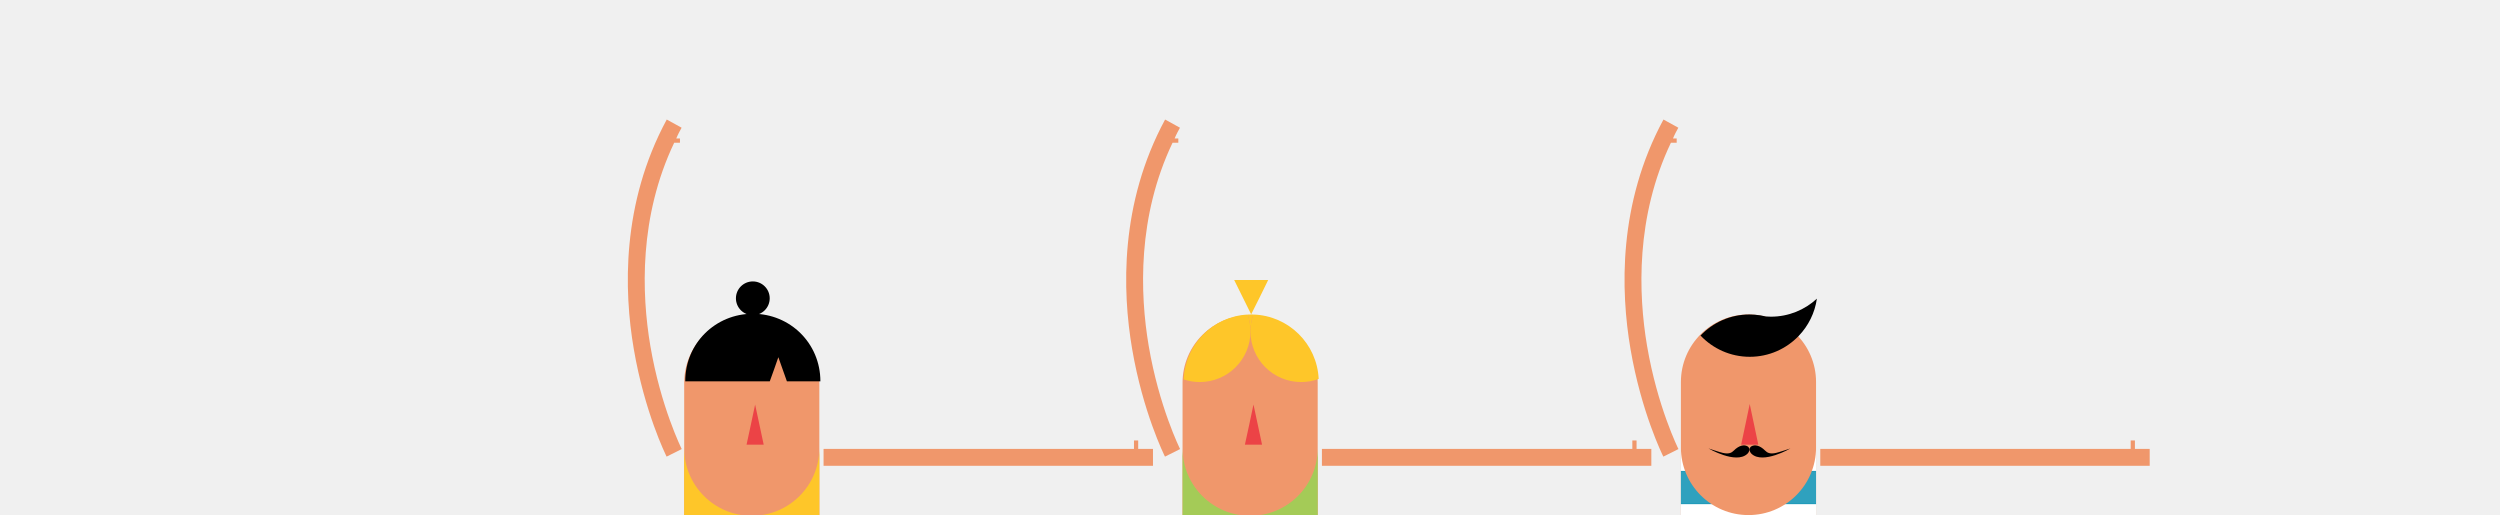
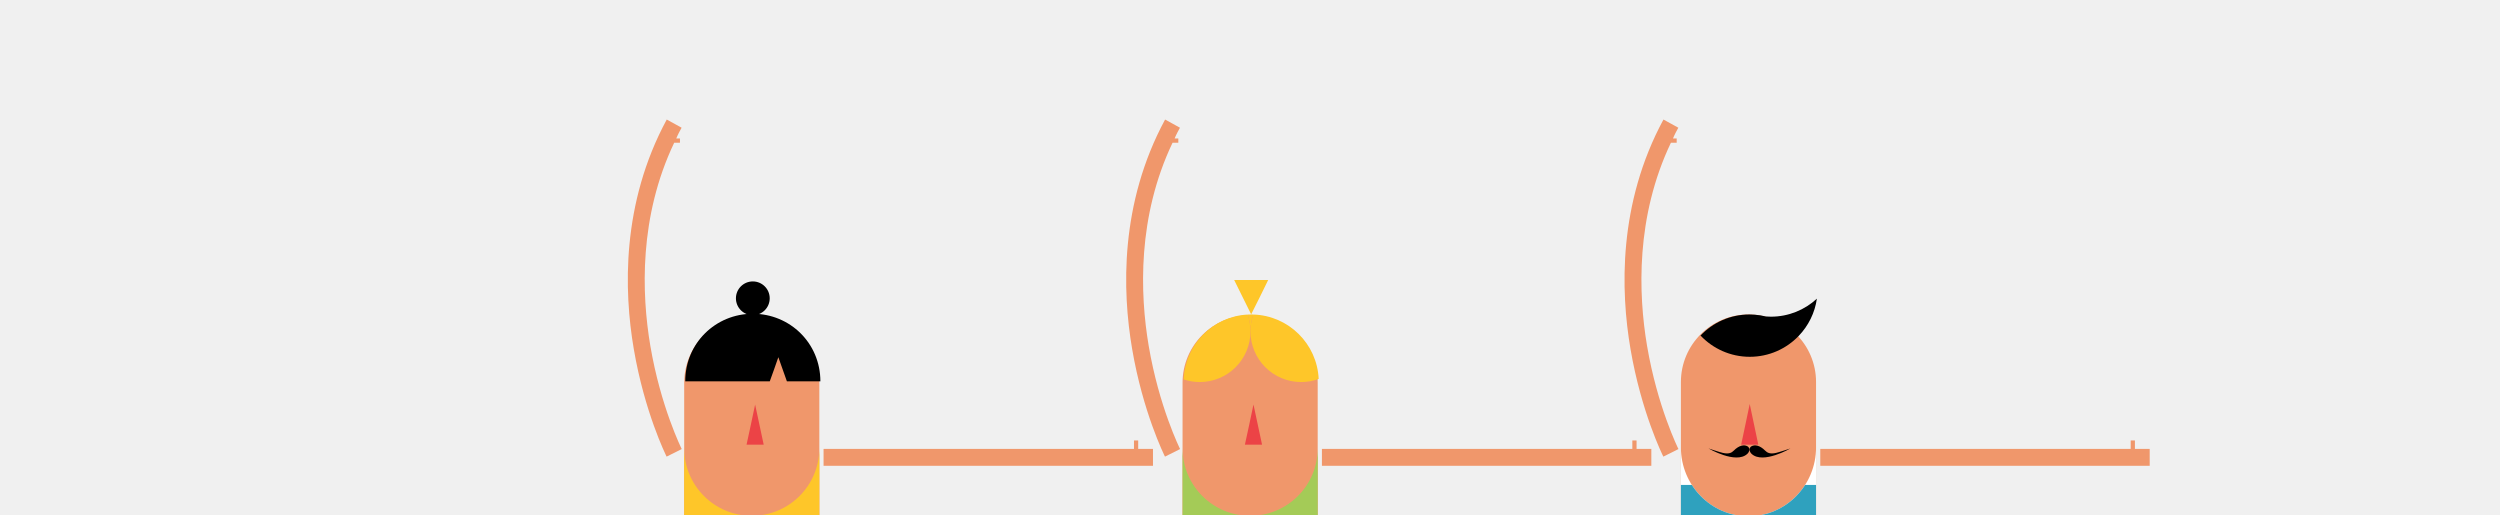
- <svg xmlns="http://www.w3.org/2000/svg" xmlns:xlink="http://www.w3.org/1999/xlink" version="1.1" id="Capa_1" x="0px" y="0px" width="1183.887px" height="243.761px" viewBox="0 0 1183.887 243.761" enable-background="new 0 0 1183.887 243.761" xml:space="preserve">
-   <pattern x="-318" y="-2655.42" width="114" height="20" patternUnits="userSpaceOnUse" id="Nueva_muestra_de_motivo_4" viewBox="0 -20 114 20" overflow="visible">
-     <g>
-       <polygon fill="none" points="0,0 114,0 114,-20 0,-20   " />
-       <polygon fill="#FFFFFF" points="114,0 0,0 0,-10 114,-10   " />
-       <polygon fill="#2FA1BE" points="114,-10 0,-10 0,-20 114,-20   " />
-     </g>
-   </pattern>
+ <svg xmlns="http://www.w3.org/2000/svg" xmlns:xlink="http://www.w3.org/1999/xlink" version="1.1" id="Capa_1" x="0px" y="0px" width="1183.887px" height="243.762px" viewBox="0 0 1183.887 243.762" enable-background="new 0 0 1183.887 243.762" xml:space="preserve">
  <g>
-     <path fill="#F0976B" d="M320.247,65.58c0.809-2,1.643-3.452,2.531-5.099l-7.039-3.876c-21.463,39.746-20.336,81.01-15.611,108.66   c5.104,29.865,15.129,50.123,15.553,50.972l7.157-3.585c-0.1-0.199-9.988-20.105-14.866-48.865   c-4.193-24.727-5.381-61.207,11.303-96.207H322v-2H320.247z" />
+     <path fill="#F0976B" d="M320.247,65.58c0.809-2,1.643-3.452,2.53-5.099l-7.039-3.876c-21.463,39.746-20.336,81.01-15.61,108.66   c5.104,29.864,15.129,50.123,15.553,50.972l7.157-3.585c-0.101-0.199-9.988-20.105-14.866-48.865   c-4.193-24.727-5.381-61.207,11.303-96.207H322v-2H320.247z" />
    <g>
      <polygon fill="#F0976B" points="390,212.58 537,212.58 537,208.58 539,208.58 539,212.58 546,212.58 546,220.58 390,220.58   " />
    </g>
    <path fill="#F0976B" d="M356,149.27c-17.674,0-32,14.326-32,32v144c0,17.673,14.326,32,32,32c17.672,0,32-14.327,32-32v-144   C388,163.596,373.672,149.27,356,149.27z" />
    <polygon fill="#EC4346" points="357.593,210.58 353.53,210.58 355.562,201.167 357.593,191.578 359.624,201.078 361.653,210.58     " />
    <path d="M369.593,167.861" />
    <path fill="#FEC629" d="M356,244.27c-17.674,0-32-14.327-32-32v113c0,17.673,14.326,32,32,32c17.672,0,32-14.327,32-32v-113   C388,229.942,373.672,244.27,356,244.27z" />
-     <path d="M356.501,148.58c-17.674,0-32,14-32,32h40.029l2.029-5.624l2.027-5.8l2.027,5.711l2.025,5.713h15.861   C388.501,162.58,374.173,148.58,356.501,148.58z" />
+     <path d="M356.501,148.58c-17.674,0-32,14-32,32h40.028l2.029-5.624l2.027-5.8l2.026,5.711l2.025,5.713h15.861   C388.501,162.58,374.173,148.58,356.501,148.58z" />
    <circle cx="356.501" cy="141.27" r="8" />
  </g>
-   <path fill="#F0976B" d="M556.247,65.58c0.809-2,1.643-3.452,2.531-5.099l-7.039-3.876c-21.463,39.746-20.336,81.01-15.611,108.66  c5.104,29.865,15.129,50.123,15.553,50.972l7.157-3.585c-0.1-0.199-9.988-20.105-14.866-48.865  c-4.193-24.727-5.381-61.207,11.303-96.207H558v-2H556.247z" />
+   <path fill="#F0976B" d="M556.246,65.58c0.81-2,1.644-3.452,2.531-5.099l-7.039-3.876c-21.463,39.746-20.336,81.01-15.61,108.66  c5.104,29.864,15.129,50.123,15.553,50.972l7.157-3.585c-0.101-0.199-9.988-20.105-14.866-48.865  c-4.193-24.727-5.381-61.207,11.303-96.207H558v-2H556.246z" />
  <g>
    <polygon fill="#F0976B" points="626,212.58 773,212.58 773,208.58 775,208.58 775,212.58 782,212.58 782,220.58 626,220.58  " />
  </g>
-   <path fill="#F0976B" d="M592,149.27c-17.674,0-32,14.326-32,32v144c0,17.673,14.326,32,32,32c17.672,0,32-14.327,32-32v-144  C624,163.596,609.672,149.27,592,149.27z" />
-   <polygon fill="#EC4346" points="593.593,210.58 589.53,210.58 591.562,201.167 593.593,191.578 595.624,201.078 597.653,210.58 " />
+   <path fill="#F0976B" d="M592,149.27c-17.675,0-32,14.326-32,32v144c0,17.673,14.325,32,32,32c17.672,0,32-14.327,32-32v-144  C624,163.596,609.672,149.27,592,149.27z" />
+   <polygon fill="#EC4346" points="593.593,210.58 589.53,210.58 591.562,201.167 593.593,191.578 595.623,201.078 597.653,210.58 " />
  <path d="M605.593,167.861" />
-   <path fill="#A4CB57" d="M592,244.27c-17.674,0-32-14.327-32-32v113c0,17.673,14.326,32,32,32c17.672,0,32-14.327,32-32v-113  C624,229.942,609.672,244.27,592,244.27z" />
-   <path fill="#F0976B" d="M792.247,65.58c0.809-2,1.643-3.452,2.531-5.099l-7.039-3.876c-21.463,39.746-20.336,81.01-15.611,108.66  c5.104,29.865,15.129,50.123,15.553,50.972l7.157-3.585c-0.1-0.199-9.988-20.105-14.866-48.865  c-4.193-24.727-5.381-61.207,11.303-96.207H794v-2H792.247z" />
+   <path fill="#A4CB57" d="M592,244.27c-17.675,0-32-14.327-32-32v113c0,17.673,14.325,32,32,32c17.672,0,32-14.327,32-32v-113  C624,229.942,609.672,244.27,592,244.27z" />
+   <path fill="#F0976B" d="M792.246,65.58c0.81-2,1.644-3.452,2.531-5.099l-7.039-3.876c-21.463,39.746-20.336,81.01-15.61,108.66  c5.104,29.864,15.129,50.123,15.553,50.972l7.157-3.585c-0.101-0.199-9.988-20.105-14.866-48.865  c-4.193-24.727-5.381-61.207,11.303-96.207H794v-2H792.246z" />
  <g>
    <polygon fill="#F0976B" points="862,212.58 1009,212.58 1009,208.58 1011,208.58 1011,212.58 1018,212.58 1018,220.58 862,220.58     " />
  </g>
-   <polygon fill="#FEC629" points="592.495,132.58 600.562,132.58 596.528,140.799 592.495,148.859 588.466,140.721 584.437,132.58 " />
+   <polygon fill="#FEC629" points="592.494,132.58 600.562,132.58 596.528,140.799 592.494,148.859 588.466,140.721 584.437,132.58 " />
  <g>
-     <path fill="#FEC629" d="M593.529,148.945c-0.343-0.01-0.685-0.025-1.03-0.025c-0.566,0-1.129,0.016-1.688,0.045   c0.874,2.49,1.355,5.166,1.355,7.955C592.167,154.123,592.65,151.441,593.529,148.945z" />
-     <path fill="#FEC629" d="M592.167,156.92c0-2.789-0.481-5.465-1.355-7.955c-16.476,0.855-29.646,14.174-30.281,30.707   c2.4,0.805,4.966,1.248,7.637,1.248C581.422,180.92,592.167,170.175,592.167,156.92z" />
-     <path fill="#FEC629" d="M593.529,148.945c-0.879,2.496-1.362,5.178-1.362,7.975c0,13.255,10.745,24,24,24   c2.916,0,5.71-0.521,8.295-1.473C623.707,162.799,610.233,149.476,593.529,148.945z" />
+     <path fill="#FEC629" d="M593.529,148.945c-0.343-0.01-0.685-0.025-1.03-0.025c-0.565,0-1.129,0.017-1.688,0.045   c0.874,2.49,1.354,5.166,1.354,7.955C592.166,154.123,592.65,151.441,593.529,148.945z" />
+     <path fill="#FEC629" d="M592.166,156.92c0-2.789-0.48-5.465-1.354-7.955c-16.476,0.855-29.646,14.175-30.281,30.707   c2.4,0.806,4.966,1.248,7.638,1.248C581.422,180.92,592.166,170.175,592.166,156.92z" />
+     <path fill="#FEC629" d="M593.529,148.945c-0.879,2.496-1.362,5.178-1.362,7.975c0,13.255,10.745,24,24,24   c2.916,0,5.711-0.521,8.296-1.473C623.706,162.799,610.233,149.476,593.529,148.945z" />
  </g>
  <path d="M604.313,166.602" />
  <path d="M604.573,166.521" />
-   <path fill="#F0976B" d="M828,148.92c-17.673,0-32,14.326-32,32v144c0,17.673,14.327,32,32,32s32-14.327,32-32v-144  C860,163.246,845.673,148.92,828,148.92z" />
-   <polygon fill="#EC4346" points="828.592,210.58 824.528,210.58 826.561,200.992 828.592,191.316 830.622,200.947 832.652,210.58 " />
-   <path d="M838.616,149.965c-0.801,0-1.592-0.039-2.378-0.098c-1.739-0.432-3.535-0.717-5.374-0.852  c-0.782-0.057-1.568-0.096-2.365-0.096c-9.14,0-17.378,3.838-23.209,9.982c5.854,6.193,14.136,10.062,23.326,10.062  c9.129,0,17.366-3.814,23.212-9.937c4.509-4.722,7.596-10.815,8.57-17.594C854.674,146.728,847.024,149.965,838.616,149.965z" />
+   <path fill="#F0976B" d="M828,148.92c-17.674,0-32,14.326-32,32v144c0,17.673,14.326,32,32,32c17.673,0,32-14.327,32-32v-144  C860,163.246,845.673,148.92,828,148.92z" />
+   <polygon fill="#EC4346" points="828.592,210.58 824.528,210.58 826.561,200.992 828.592,191.316 830.621,200.947 832.652,210.58 " />
+   <path d="M838.615,149.965c-0.801,0-1.592-0.039-2.378-0.098c-1.739-0.432-3.535-0.717-5.374-0.852  c-0.781-0.058-1.567-0.097-2.365-0.097c-9.14,0-17.378,3.838-23.209,9.982c5.854,6.192,14.137,10.062,23.326,10.062  c9.129,0,17.366-3.813,23.212-9.937c4.51-4.722,7.597-10.815,8.57-17.594C854.674,146.728,847.024,149.965,838.615,149.965z" />
  <g>
-     <path d="M809.066,212.354c0,0,12.926,7.566,18.334,2.619c1.065-0.975,1.065-2.1,1.065-2.1s0.024-1.063-1.14-1.626   c-1.326-0.641-3.617-0.545-6.325,2.175c-0.926,0.93-2.216,1.729-5.139,1.051C814.128,214.07,809.066,212.354,809.066,212.354z" />
-     <path d="M847.864,212.354c0,0-12.926,7.566-18.334,2.619c-1.065-0.975-1.065-2.1-1.065-2.1s-0.024-1.063,1.14-1.626   c1.326-0.641,3.617-0.545,6.325,2.175c0.926,0.93,2.216,1.729,5.139,1.051C842.803,214.07,847.864,212.354,847.864,212.354z" />
+     <path d="M809.066,212.354c0,0,12.926,7.565,18.334,2.619c1.065-0.976,1.065-2.101,1.065-2.101s0.023-1.062-1.141-1.626   c-1.326-0.641-3.617-0.545-6.325,2.175c-0.926,0.931-2.216,1.729-5.139,1.052C814.128,214.07,809.066,212.354,809.066,212.354z" />
+     <path d="M847.864,212.354c0,0-12.926,7.565-18.334,2.619c-1.064-0.976-1.064-2.101-1.064-2.101s-0.024-1.062,1.14-1.626   c1.326-0.641,3.617-0.545,6.325,2.175c0.926,0.931,2.216,1.729,5.139,1.052C842.803,214.07,847.864,212.354,847.864,212.354z" />
  </g>
-   <pattern id="SVGID_1_" xlink:href="#Nueva_muestra_de_motivo_4" patternTransform="matrix(1.5791 0 0 1.5791 162.4541 3058.131)">
- </pattern>
-   <path fill="url(#SVGID_1_)" d="M828,243.92c-17.673,0-32-14.327-32-32v113c0,17.673,14.327,32,32,32s32-14.327,32-32v-113  C860,229.593,845.673,243.92,828,243.92z" />
+   <g>
+     <g>
+       <g>
+         <defs>
+           <path id="SVGID_1_" d="M828,357.705c17.673,0,32-14.615,32-32.642V211.836c0,18.027-14.327,32.643-32,32.643      s-32-14.613-32-32.643v113.228C796,343.09,810.327,357.705,828,357.705z" />
+         </defs>
+         <clipPath id="SVGID_2_">
+           <use xlink:href="#SVGID_1_" overflow="visible" />
+         </clipPath>
+         <rect x="746.5" y="170.988" clip-path="url(#SVGID_2_)" fill="#FFFFFF" width="161.5" height="200.952" />
+       </g>
+     </g>
+     <g>
+       <g>
+         <defs>
+           <path id="SVGID_3_" d="M828,357.705c17.673,0,32-14.615,32-32.642V211.836c0,18.027-14.327,32.643-32,32.643      s-32-14.613-32-32.643v113.228C796,343.09,810.327,357.705,828,357.705z" />
+         </defs>
+         <clipPath id="SVGID_4_">
+           <use xlink:href="#SVGID_3_" overflow="visible" />
+         </clipPath>
+         <rect x="789.5" y="294.417" clip-path="url(#SVGID_4_)" fill="#2FA1BE" width="74.5" height="16.32" />
+       </g>
+     </g>
+     <g>
+       <g>
+         <defs>
+           <path id="SVGID_5_" d="M828,357.705c17.673,0,32-14.615,32-32.642V211.836c0,18.027-14.327,32.643-32,32.643      s-32-14.613-32-32.643v113.228C796,343.09,810.327,357.705,828,357.705z" />
+         </defs>
+         <clipPath id="SVGID_6_">
+           <use xlink:href="#SVGID_5_" overflow="visible" />
+         </clipPath>
+         <rect x="789.5" y="262.283" clip-path="url(#SVGID_6_)" fill="#2FA1BE" width="74.5" height="16.321" />
+       </g>
+     </g>
+     <g>
+       <g>
+         <defs>
+           <path id="SVGID_7_" d="M828,357.705c17.673,0,32-14.615,32-32.642V211.836c0,18.027-14.327,32.643-32,32.643      s-32-14.613-32-32.643v113.228C796,343.09,810.327,357.705,828,357.705z" />
+         </defs>
+         <clipPath id="SVGID_8_">
+           <use xlink:href="#SVGID_7_" overflow="visible" />
+         </clipPath>
+         <rect x="789.5" y="229.641" clip-path="url(#SVGID_8_)" fill="#2FA1BE" width="74.5" height="16.321" />
+       </g>
+     </g>
+   </g>
</svg>
